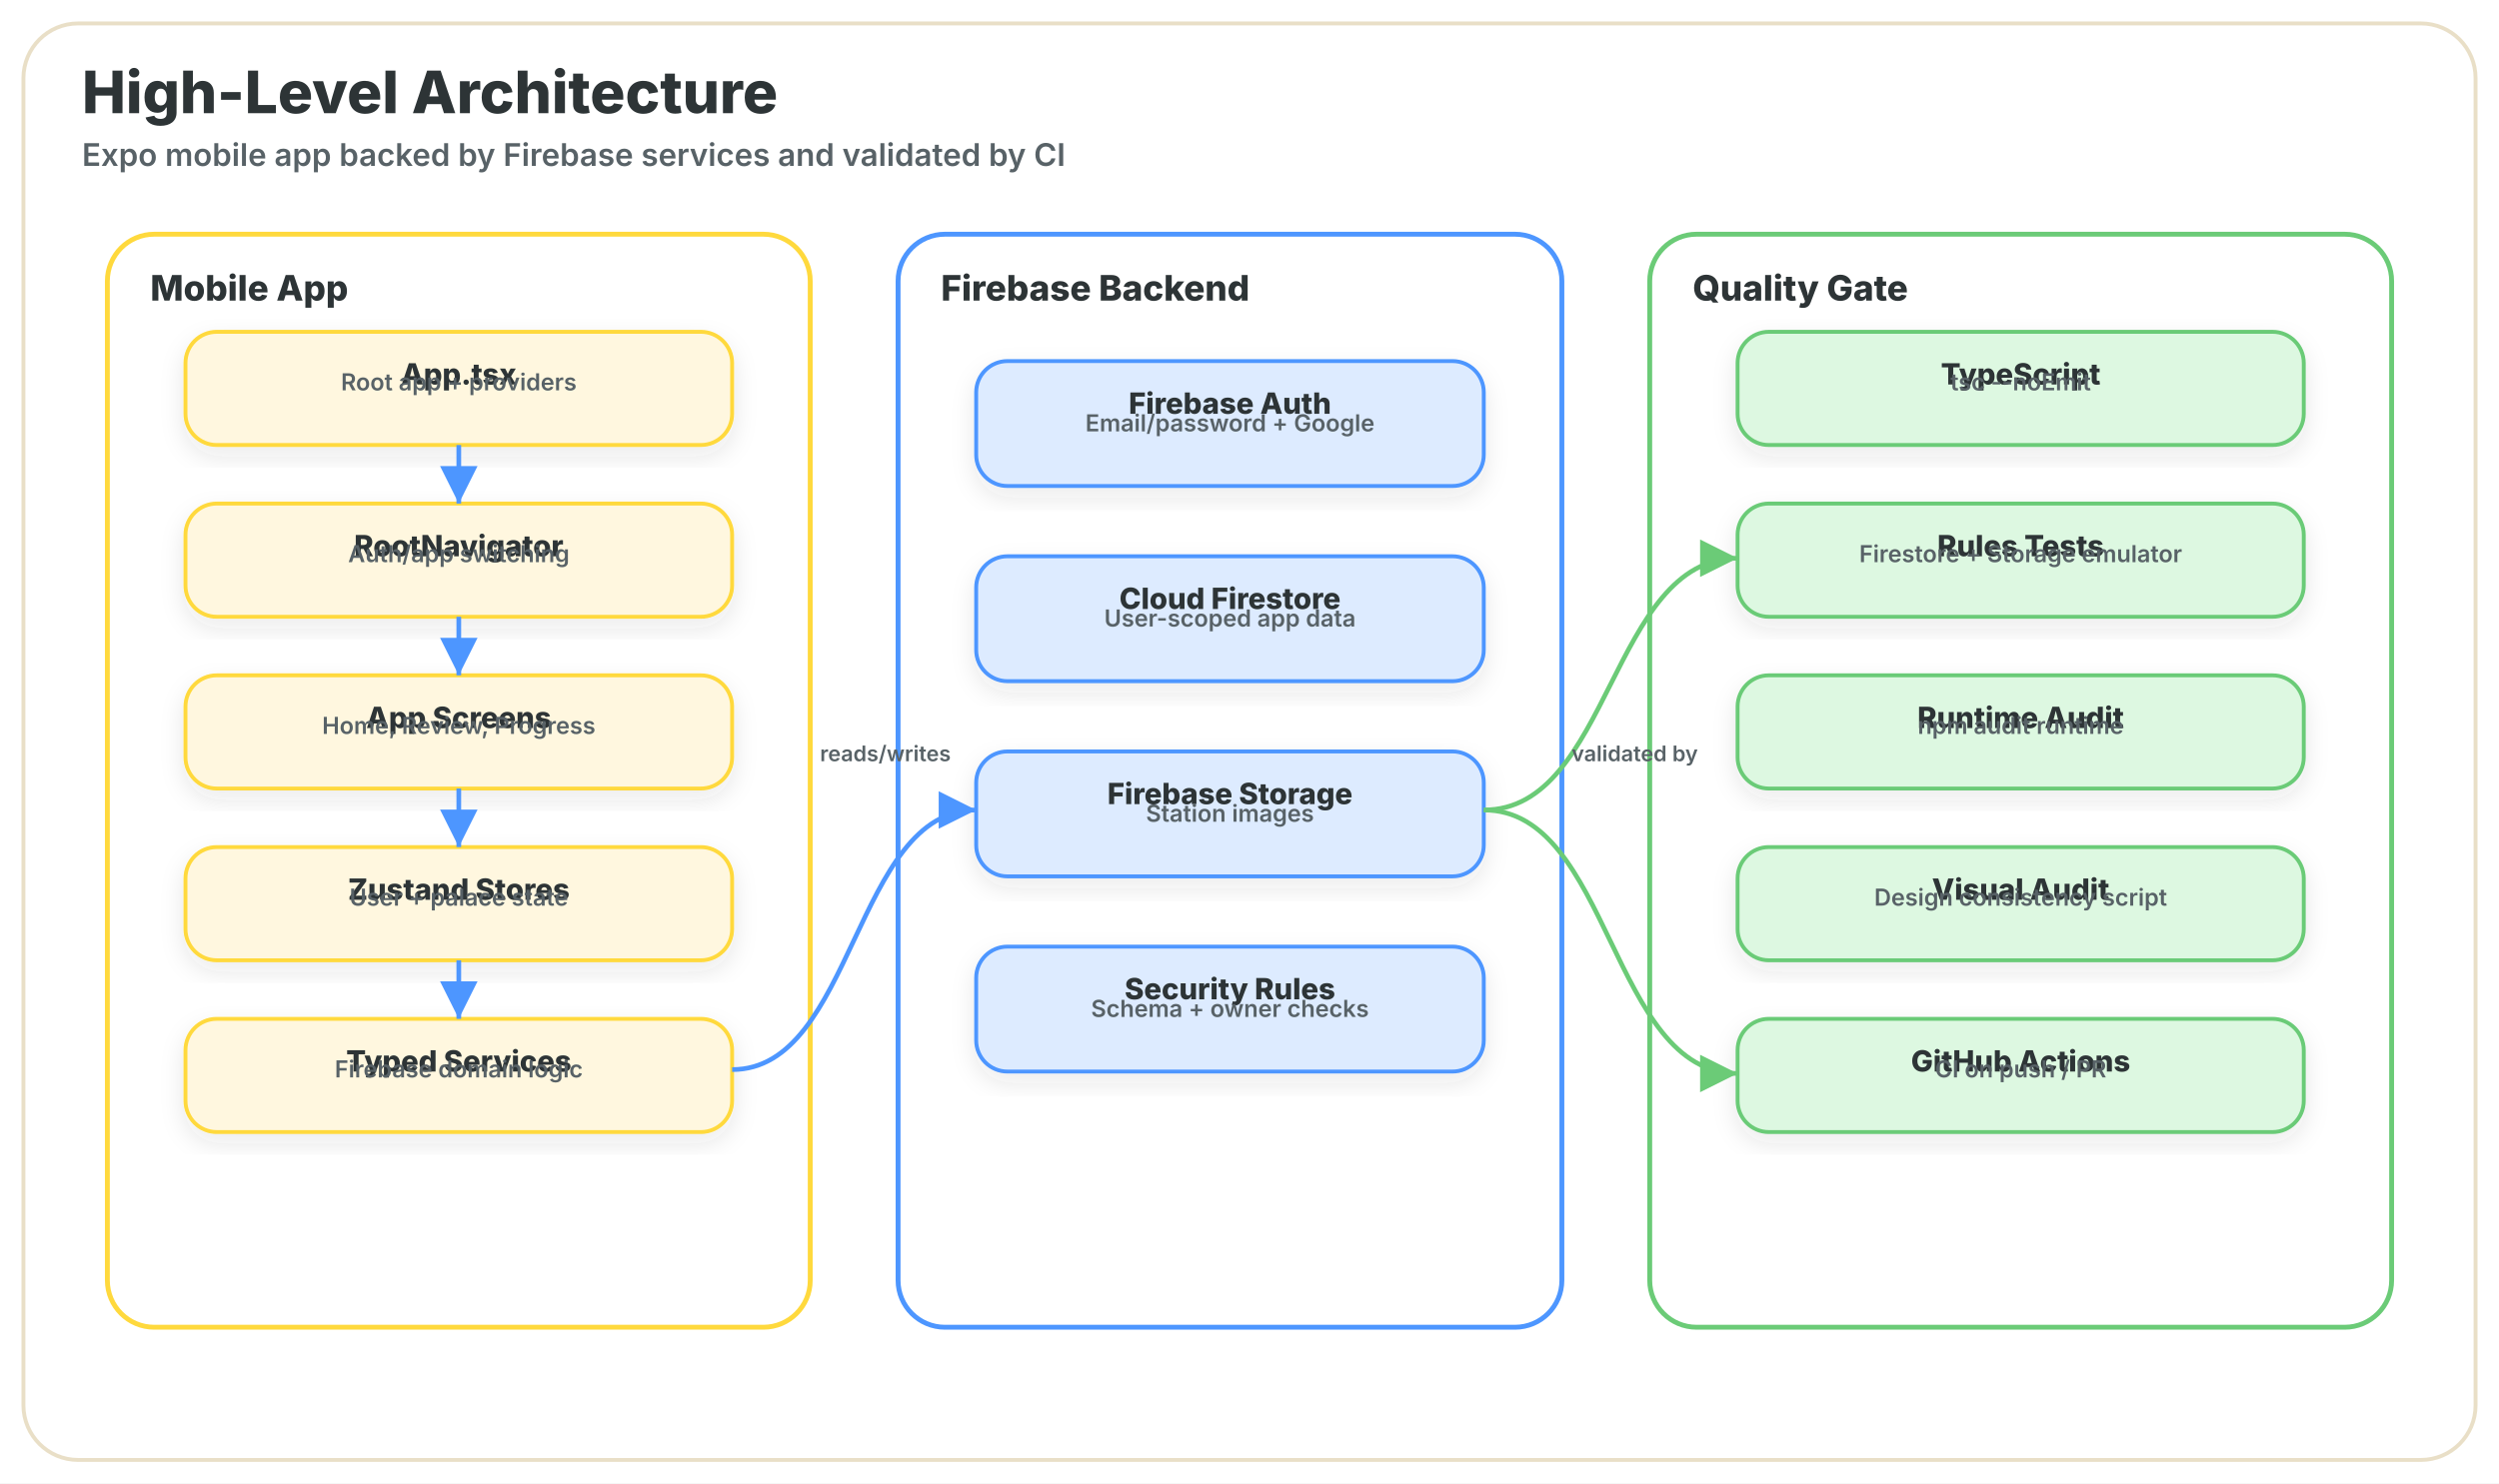
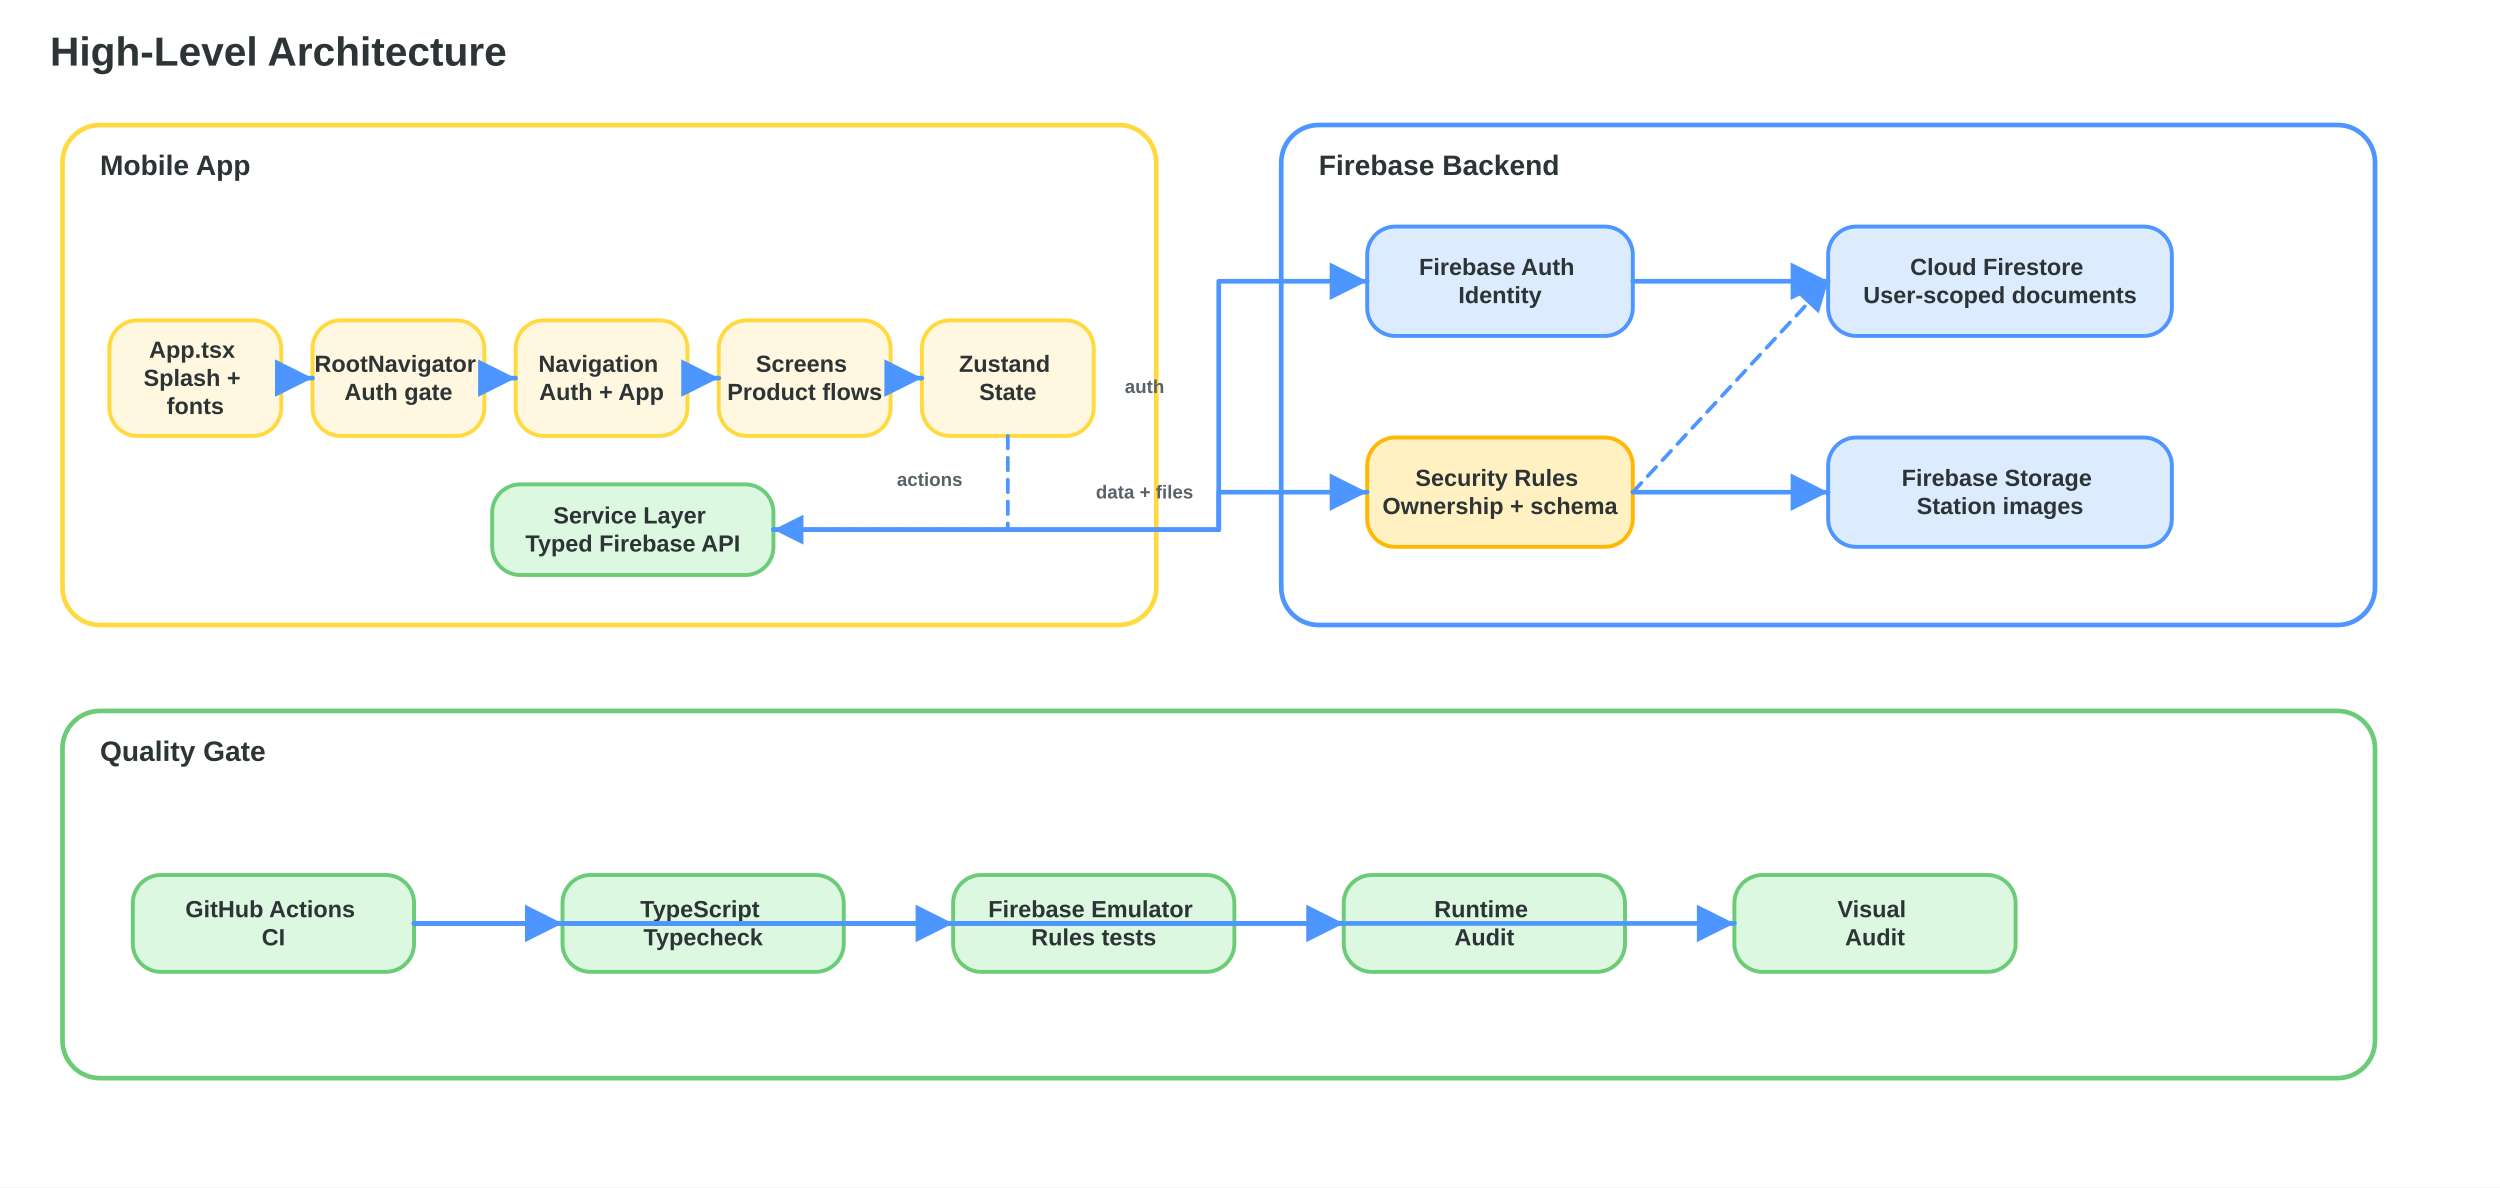
- <svg xmlns="http://www.w3.org/2000/svg" width="1280" height="760" viewBox="0 0 1280 760" role="img" aria-label="High-Level Architecture">
-   <rect width="1280" height="760" fill="#FFFFFF" />
+ <svg xmlns="http://www.w3.org/2000/svg" width="1600" height="760" viewBox="0 0 1600 760" role="img" aria-label="High-Level Architecture">
  <defs>
-     <filter id="shadow" x="-20%" y="-20%" width="140%" height="140%">
-       <feDropShadow dx="0" dy="5" stdDeviation="6" flood-color="#2D3436" flood-opacity="0.10" />
-     </filter>
    <marker id="arrow" markerWidth="12" markerHeight="12" refX="10" refY="6" orient="auto" markerUnits="strokeWidth">
      <path d="M2,2 L10,6 L2,10 Z" fill="#4D96FF" />
    </marker>
-     <marker id="arrowGreen" markerWidth="12" markerHeight="12" refX="10" refY="6" orient="auto" markerUnits="strokeWidth">
-       <path d="M2,2 L10,6 L2,10 Z" fill="#6BCB77" />
-     </marker>
-     <marker id="arrowRed" markerWidth="12" markerHeight="12" refX="10" refY="6" orient="auto" markerUnits="strokeWidth">
-       <path d="M2,2 L10,6 L2,10 Z" fill="#FF6B6B" />
-     </marker>
+     <style>
+     .title { font: 700 26px Arial, Helvetica, sans-serif; fill: #2D3436; }
+     .panel-title { font: 700 18px Arial, Helvetica, sans-serif; fill: #2D3436; }
+     .box-text { font: 600 15px Arial, Helvetica, sans-serif; fill: #2D3436; }
+     .small-text { font: 600 13px Arial, Helvetica, sans-serif; fill: #586267; }
+     .edge-label { font: 600 12px Arial, Helvetica, sans-serif; fill: #586267; }
+     .arrow { fill: none; stroke: #4D96FF; stroke-width: 3; stroke-linecap: round; stroke-linejoin: round; marker-end: url(#arrow); }
+     .arrow-soft { fill: none; stroke: #4D96FF; stroke-width: 2.4; stroke-linecap: round; stroke-linejoin: round; marker-end: url(#arrow); stroke-dasharray: 8 6; }
+     .relation { fill: none; stroke: #4D96FF; stroke-width: 2.6; stroke-linecap: round; stroke-linejoin: round; }
+   </style>
  </defs>
-   <style>
-   .title { font-family: Inter, Nunito, Arial, sans-serif; font-size: 30px; font-weight: 800; fill: #2D3436; }
-   .subtitle { font-family: Inter, Nunito, Arial, sans-serif; font-size: 16px; font-weight: 600; fill: #586267; }
-   .group-title { font-family: Inter, Nunito, Arial, sans-serif; font-size: 18px; font-weight: 800; fill: #2D3436; }
-   .box-title { font-family: Inter, Nunito, Arial, sans-serif; font-size: 15px; font-weight: 800; fill: #2D3436; }
-   .box-text { font-family: Inter, Nunito, Arial, sans-serif; font-size: 12px; font-weight: 600; fill: #586267; }
-   .small { font-family: Inter, Nunito, Arial, sans-serif; font-size: 11px; font-weight: 600; fill: #586267; }
-   .tiny { font-family: Inter, Nunito, Arial, sans-serif; font-size: 10px; font-weight: 600; fill: #586267; }
-   .arrow { stroke: #4D96FF; stroke-width: 2.4; fill: none; marker-end: url(#arrow); }
-   .arrow-green { stroke: #6BCB77; stroke-width: 2.4; fill: none; marker-end: url(#arrowGreen); }
-   .arrow-red { stroke: #FF6B6B; stroke-width: 2.4; fill: none; marker-end: url(#arrowRed); }
-   .dash { stroke-dasharray: 7 5; }
- </style>
-   <rect x="12" y="12" width="1256" height="736" rx="28" fill="#FFFFFF" stroke="#E9DFC7" stroke-width="2" />
-   <text x="42" y="58" class="title">High-Level Architecture</text>
-   <text x="42" y="85" class="subtitle">Expo mobile app backed by Firebase services and validated by CI</text>
-   <rect x="55" y="120" width="360" height="560" rx="24" fill="#FFFFFF" stroke="#FFD93D" stroke-width="2.5" />
-   <text x="77" y="154" class="group-title">Mobile App</text>
-   <rect x="460" y="120" width="340" height="560" rx="24" fill="#FFFFFF" stroke="#4D96FF" stroke-width="2.5" />
-   <text x="482" y="154" class="group-title">Firebase Backend</text>
-   <rect x="845" y="120" width="380" height="560" rx="24" fill="#FFFFFF" stroke="#6BCB77" stroke-width="2.5" />
-   <text x="867" y="154" class="group-title">Quality Gate</text>
-   <rect x="95" y="170" width="280" height="58" rx="16" fill="#FFF7DF" stroke="#FFD93D" stroke-width="2" filter="url(#shadow)" />
-   <text x="235.0" y="197" text-anchor="middle" class="box-title">App.tsx</text>
-   <text x="235.0" y="200" text-anchor="middle" class="box-text">Root app + providers</text>
-   <rect x="95" y="258" width="280" height="58" rx="16" fill="#FFF7DF" stroke="#FFD93D" stroke-width="2" filter="url(#shadow)" />
-   <text x="235.0" y="285" text-anchor="middle" class="box-title">RootNavigator</text>
-   <text x="235.0" y="288" text-anchor="middle" class="box-text">Auth/app switching</text>
-   <rect x="95" y="346" width="280" height="58" rx="16" fill="#FFF7DF" stroke="#FFD93D" stroke-width="2" filter="url(#shadow)" />
-   <text x="235.0" y="373" text-anchor="middle" class="box-title">App Screens</text>
-   <text x="235.0" y="376" text-anchor="middle" class="box-text">Home, Review, Progress</text>
-   <rect x="95" y="434" width="280" height="58" rx="16" fill="#FFF7DF" stroke="#FFD93D" stroke-width="2" filter="url(#shadow)" />
-   <text x="235.0" y="461" text-anchor="middle" class="box-title">Zustand Stores</text>
-   <text x="235.0" y="464" text-anchor="middle" class="box-text">User + palace state</text>
-   <rect x="95" y="522" width="280" height="58" rx="16" fill="#FFF7DF" stroke="#FFD93D" stroke-width="2" filter="url(#shadow)" />
-   <text x="235.0" y="549" text-anchor="middle" class="box-title">Typed Services</text>
-   <text x="235.0" y="552" text-anchor="middle" class="box-text">Firebase domain logic</text>
-   <rect x="500" y="185" width="260" height="64" rx="16" fill="#DDEBFF" stroke="#4D96FF" stroke-width="2" filter="url(#shadow)" />
-   <text x="630.0" y="212" text-anchor="middle" class="box-title">Firebase Auth</text>
-   <text x="630.0" y="221" text-anchor="middle" class="box-text">Email/password + Google</text>
-   <rect x="500" y="285" width="260" height="64" rx="16" fill="#DDEBFF" stroke="#4D96FF" stroke-width="2" filter="url(#shadow)" />
-   <text x="630.0" y="312" text-anchor="middle" class="box-title">Cloud Firestore</text>
-   <text x="630.0" y="321" text-anchor="middle" class="box-text">User-scoped app data</text>
-   <rect x="500" y="385" width="260" height="64" rx="16" fill="#DDEBFF" stroke="#4D96FF" stroke-width="2" filter="url(#shadow)" />
-   <text x="630.0" y="412" text-anchor="middle" class="box-title">Firebase Storage</text>
-   <text x="630.0" y="421" text-anchor="middle" class="box-text">Station images</text>
-   <rect x="500" y="485" width="260" height="64" rx="16" fill="#DDEBFF" stroke="#4D96FF" stroke-width="2" filter="url(#shadow)" />
-   <text x="630.0" y="512" text-anchor="middle" class="box-title">Security Rules</text>
-   <text x="630.0" y="521" text-anchor="middle" class="box-text">Schema + owner checks</text>
-   <rect x="890" y="170" width="290" height="58" rx="16" fill="#DDF8E1" stroke="#6BCB77" stroke-width="2" filter="url(#shadow)" />
-   <text x="1035.0" y="197" text-anchor="middle" class="box-title">TypeScript</text>
-   <text x="1035.0" y="200" text-anchor="middle" class="box-text">tsc --noEmit</text>
-   <rect x="890" y="258" width="290" height="58" rx="16" fill="#DDF8E1" stroke="#6BCB77" stroke-width="2" filter="url(#shadow)" />
-   <text x="1035.0" y="285" text-anchor="middle" class="box-title">Rules Tests</text>
-   <text x="1035.0" y="288" text-anchor="middle" class="box-text">Firestore + Storage emulator</text>
-   <rect x="890" y="346" width="290" height="58" rx="16" fill="#DDF8E1" stroke="#6BCB77" stroke-width="2" filter="url(#shadow)" />
-   <text x="1035.0" y="373" text-anchor="middle" class="box-title">Runtime Audit</text>
-   <text x="1035.0" y="376" text-anchor="middle" class="box-text">npm audit runtime</text>
-   <rect x="890" y="434" width="290" height="58" rx="16" fill="#DDF8E1" stroke="#6BCB77" stroke-width="2" filter="url(#shadow)" />
-   <text x="1035.0" y="461" text-anchor="middle" class="box-title">Visual Audit</text>
-   <text x="1035.0" y="464" text-anchor="middle" class="box-text">Design consistency script</text>
-   <rect x="890" y="522" width="290" height="58" rx="16" fill="#DDF8E1" stroke="#6BCB77" stroke-width="2" filter="url(#shadow)" />
-   <text x="1035.0" y="549" text-anchor="middle" class="box-title">GitHub Actions</text>
-   <text x="1035.0" y="552" text-anchor="middle" class="box-text">CI on push / PR</text>
-   <line x1="235" y1="228" x2="235" y2="258" class="arrow" />
-   <line x1="235" y1="316" x2="235" y2="346" class="arrow" />
-   <line x1="235" y1="404" x2="235" y2="434" class="arrow" />
-   <line x1="235" y1="492" x2="235" y2="522" class="arrow" />
-   <path d="M375,548 C437.5,548 437.5,415 500,415" class="arrow" />
-   <path d="M760,415 C825.0,415 825.0,286 890,286" class="arrow-green" />
-   <path d="M760,415 C825.0,415 825.0,550 890,550" class="arrow-green" />
-   <text x="420" y="390" class="small">reads/writes</text>
-   <text x="805" y="390" class="small">validated by</text>
+   <rect x="0" y="0" width="1600" height="760" fill="#FFFFFF" />
+   <text x="32" y="42" class="title" text-anchor="start">High-Level Architecture</text>
+   <rect x="40" y="80" width="700" height="320" rx="24" fill="#FFFFFF" stroke="#FFD93D" stroke-width="3" />
+   <text x="64" y="112" class="panel-title" text-anchor="start">Mobile App</text>
+   <rect x="820" y="80" width="700" height="320" rx="24" fill="#FFFFFF" stroke="#4D96FF" stroke-width="3" />
+   <text x="844" y="112" class="panel-title" text-anchor="start">Firebase Backend</text>
+   <rect x="40" y="455" width="1480" height="235" rx="24" fill="#FFFFFF" stroke="#6BCB77" stroke-width="3" />
+   <text x="64" y="487" class="panel-title" text-anchor="start">Quality Gate</text>
+   <rect x="70" y="205" width="110" height="74" rx="18" fill="#FFF7DF" stroke="#FFD93D" stroke-width="2.5" />
+   <text x="125.0" y="229.0" class="box-text" text-anchor="middle">
+     <tspan x="125.0" dy="0">App.tsx</tspan>
+     <tspan x="125.0" dy="18">Splash +</tspan>
+     <tspan x="125.0" dy="18">fonts</tspan>
+   </text>
+   <rect x="200" y="205" width="110" height="74" rx="18" fill="#FFF7DF" stroke="#FFD93D" stroke-width="2.5" />
+   <text x="255.0" y="238.0" class="box-text" text-anchor="middle">
+     <tspan x="255.0" dy="0">RootNavigator</tspan>
+     <tspan x="255.0" dy="18">Auth gate</tspan>
+   </text>
+   <rect x="330" y="205" width="110" height="74" rx="18" fill="#FFF7DF" stroke="#FFD93D" stroke-width="2.5" />
+   <text x="385.0" y="238.0" class="box-text" text-anchor="middle">
+     <tspan x="385.0" dy="0">Navigation</tspan>
+     <tspan x="385.0" dy="18">Auth + App</tspan>
+   </text>
+   <rect x="460" y="205" width="110" height="74" rx="18" fill="#FFF7DF" stroke="#FFD93D" stroke-width="2.5" />
+   <text x="515.0" y="238.0" class="box-text" text-anchor="middle">
+     <tspan x="515.0" dy="0">Screens</tspan>
+     <tspan x="515.0" dy="18">Product flows</tspan>
+   </text>
+   <rect x="590" y="205" width="110" height="74" rx="18" fill="#FFF7DF" stroke="#FFD93D" stroke-width="2.5" />
+   <text x="645.0" y="238.0" class="box-text" text-anchor="middle">
+     <tspan x="645.0" dy="0">Zustand</tspan>
+     <tspan x="645.0" dy="18">State</tspan>
+   </text>
+   <path class="arrow" d="M 180 242 L 200 242" />
+   <path class="arrow" d="M 310 242 L 330 242" />
+   <path class="arrow" d="M 440 242 L 460 242" />
+   <path class="arrow" d="M 570 242 L 590 242" />
+   <rect x="315" y="310" width="180" height="58" rx="18" fill="#DDF8E1" stroke="#6BCB77" stroke-width="2.5" />
+   <text x="405.0" y="335.0" class="box-text" text-anchor="middle">
+     <tspan x="405.0" dy="0">Service Layer</tspan>
+     <tspan x="405.0" dy="18">Typed Firebase API</tspan>
+   </text>
+   <path class="arrow-soft" d="M 645 279 L 645 339 L 495 339" />
+   <text x="595.0" y="311.0" class="edge-label" text-anchor="middle">actions</text>
+   <rect x="875" y="145" width="170" height="70" rx="18" fill="#DDEBFF" stroke="#4D96FF" stroke-width="2.5" />
+   <text x="960.0" y="176.0" class="box-text" text-anchor="middle">
+     <tspan x="960.0" dy="0">Firebase Auth</tspan>
+     <tspan x="960.0" dy="18">Identity</tspan>
+   </text>
+   <rect x="875" y="280" width="170" height="70" rx="18" fill="#FFF1C2" stroke="#FFB703" stroke-width="2.5" />
+   <text x="960.0" y="311.0" class="box-text" text-anchor="middle">
+     <tspan x="960.0" dy="0">Security Rules</tspan>
+     <tspan x="960.0" dy="18">Ownership + schema</tspan>
+   </text>
+   <rect x="1170" y="145" width="220" height="70" rx="18" fill="#DDEBFF" stroke="#4D96FF" stroke-width="2.5" />
+   <text x="1280.0" y="176.0" class="box-text" text-anchor="middle">
+     <tspan x="1280.0" dy="0">Cloud Firestore</tspan>
+     <tspan x="1280.0" dy="18">User-scoped documents</tspan>
+   </text>
+   <rect x="1170" y="280" width="220" height="70" rx="18" fill="#DDEBFF" stroke="#4D96FF" stroke-width="2.5" />
+   <text x="1280.0" y="311.0" class="box-text" text-anchor="middle">
+     <tspan x="1280.0" dy="0">Firebase Storage</tspan>
+     <tspan x="1280.0" dy="18">Station images</tspan>
+   </text>
+   <path class="arrow" d="M 1045 180 L 1170 180" />
+   <path class="arrow" d="M 1045 315 L 1170 315" />
+   <path class="arrow-soft" d="M 1045 315 L 1170 180" />
+   <path class="arrow" d="M 495 339 L 780 339 L 780 180 L 875 180" />
+   <text x="732.5" y="251.5" class="edge-label" text-anchor="middle">auth</text>
+   <path class="arrow" d="M 495 339 L 780 339 L 780 315 L 875 315" />
+   <text x="732.5" y="319.0" class="edge-label" text-anchor="middle">data + files</text>
+   <rect x="85" y="560" width="180" height="62" rx="18" fill="#DDF8E1" stroke="#6BCB77" stroke-width="2.5" />
+   <text x="175.0" y="587.0" class="box-text" text-anchor="middle">
+     <tspan x="175.0" dy="0">GitHub Actions</tspan>
+     <tspan x="175.0" dy="18">CI</tspan>
+   </text>
+   <rect x="360" y="560" width="180" height="62" rx="18" fill="#DDF8E1" stroke="#6BCB77" stroke-width="2.5" />
+   <text x="450.0" y="587.0" class="box-text" text-anchor="middle">
+     <tspan x="450.0" dy="0">TypeScript</tspan>
+     <tspan x="450.0" dy="18">Typecheck</tspan>
+   </text>
+   <path class="arrow" d="M 265 591 L 360 591" />
+   <rect x="610" y="560" width="180" height="62" rx="18" fill="#DDF8E1" stroke="#6BCB77" stroke-width="2.5" />
+   <text x="700.0" y="587.0" class="box-text" text-anchor="middle">
+     <tspan x="700.0" dy="0">Firebase Emulator</tspan>
+     <tspan x="700.0" dy="18">Rules tests</tspan>
+   </text>
+   <path class="arrow" d="M 265 591 L 610 591" />
+   <rect x="860" y="560" width="180" height="62" rx="18" fill="#DDF8E1" stroke="#6BCB77" stroke-width="2.5" />
+   <text x="950.0" y="587.0" class="box-text" text-anchor="middle">
+     <tspan x="950.0" dy="0">Runtime</tspan>
+     <tspan x="950.0" dy="18">Audit</tspan>
+   </text>
+   <path class="arrow" d="M 265 591 L 860 591" />
+   <rect x="1110" y="560" width="180" height="62" rx="18" fill="#DDF8E1" stroke="#6BCB77" stroke-width="2.5" />
+   <text x="1200.0" y="587.0" class="box-text" text-anchor="middle">
+     <tspan x="1200.0" dy="0">Visual</tspan>
+     <tspan x="1200.0" dy="18">Audit</tspan>
+   </text>
+   <path class="arrow" d="M 265 591 L 1110 591" />
</svg>
